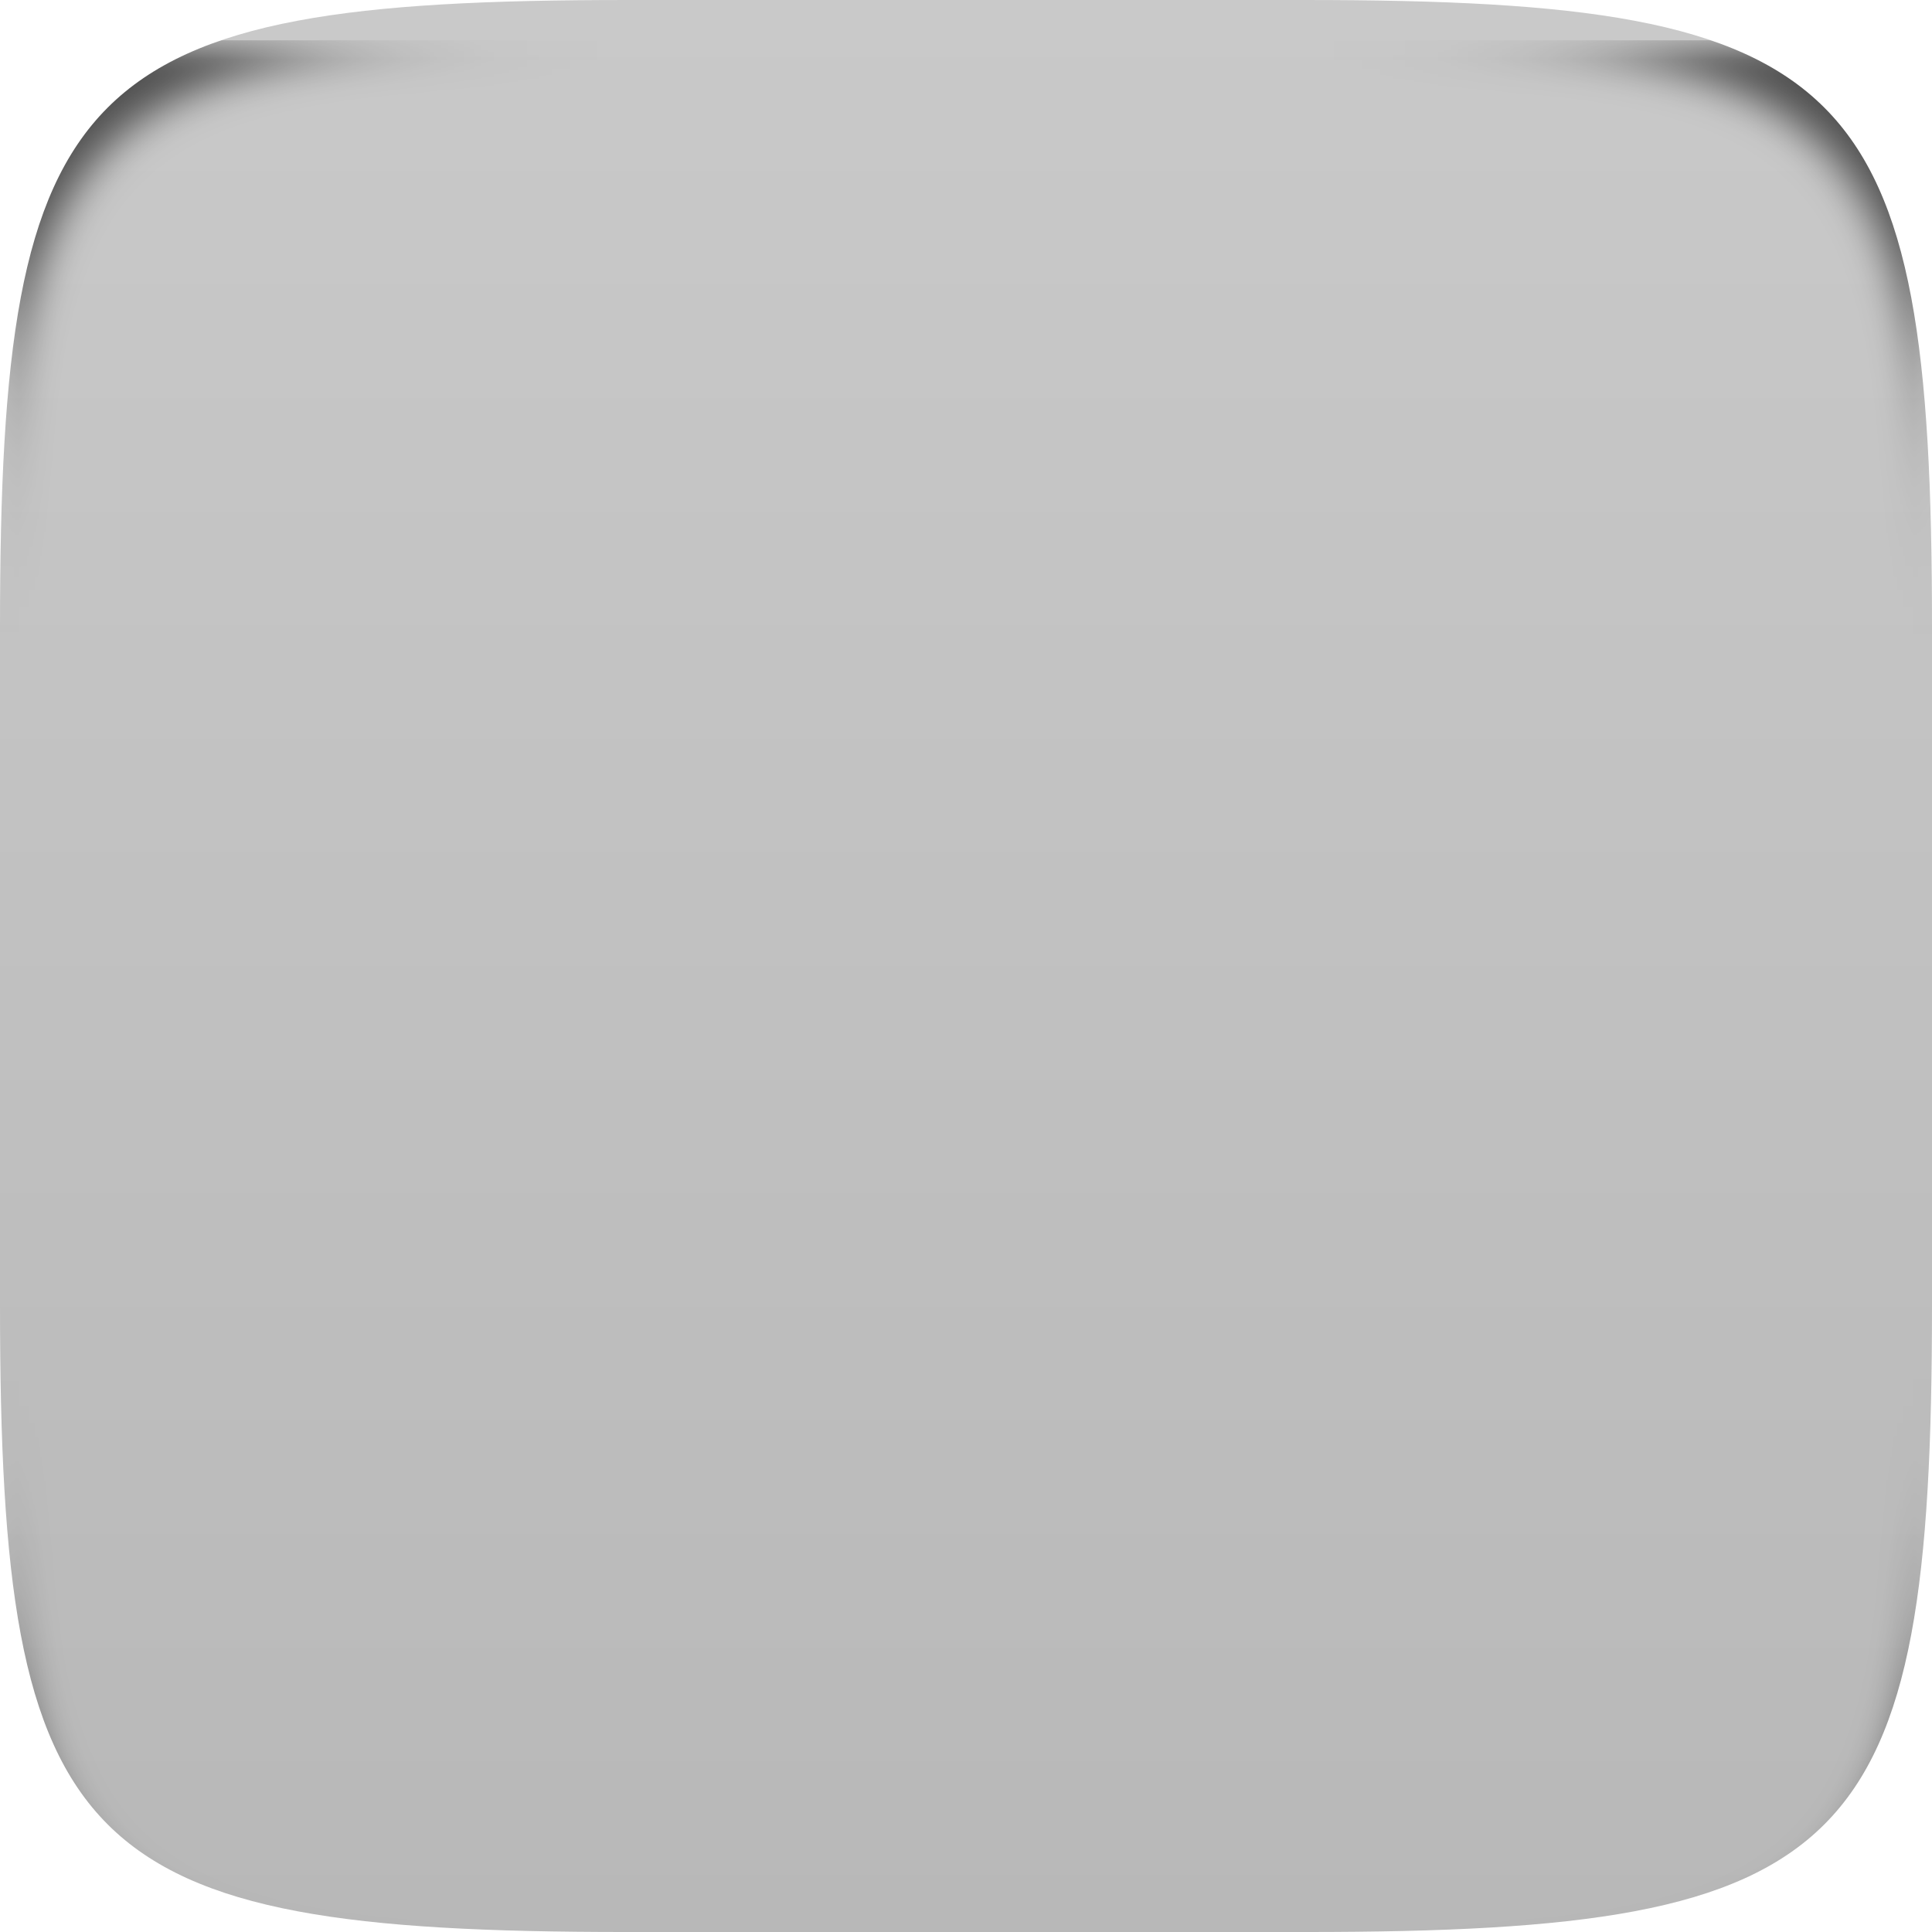
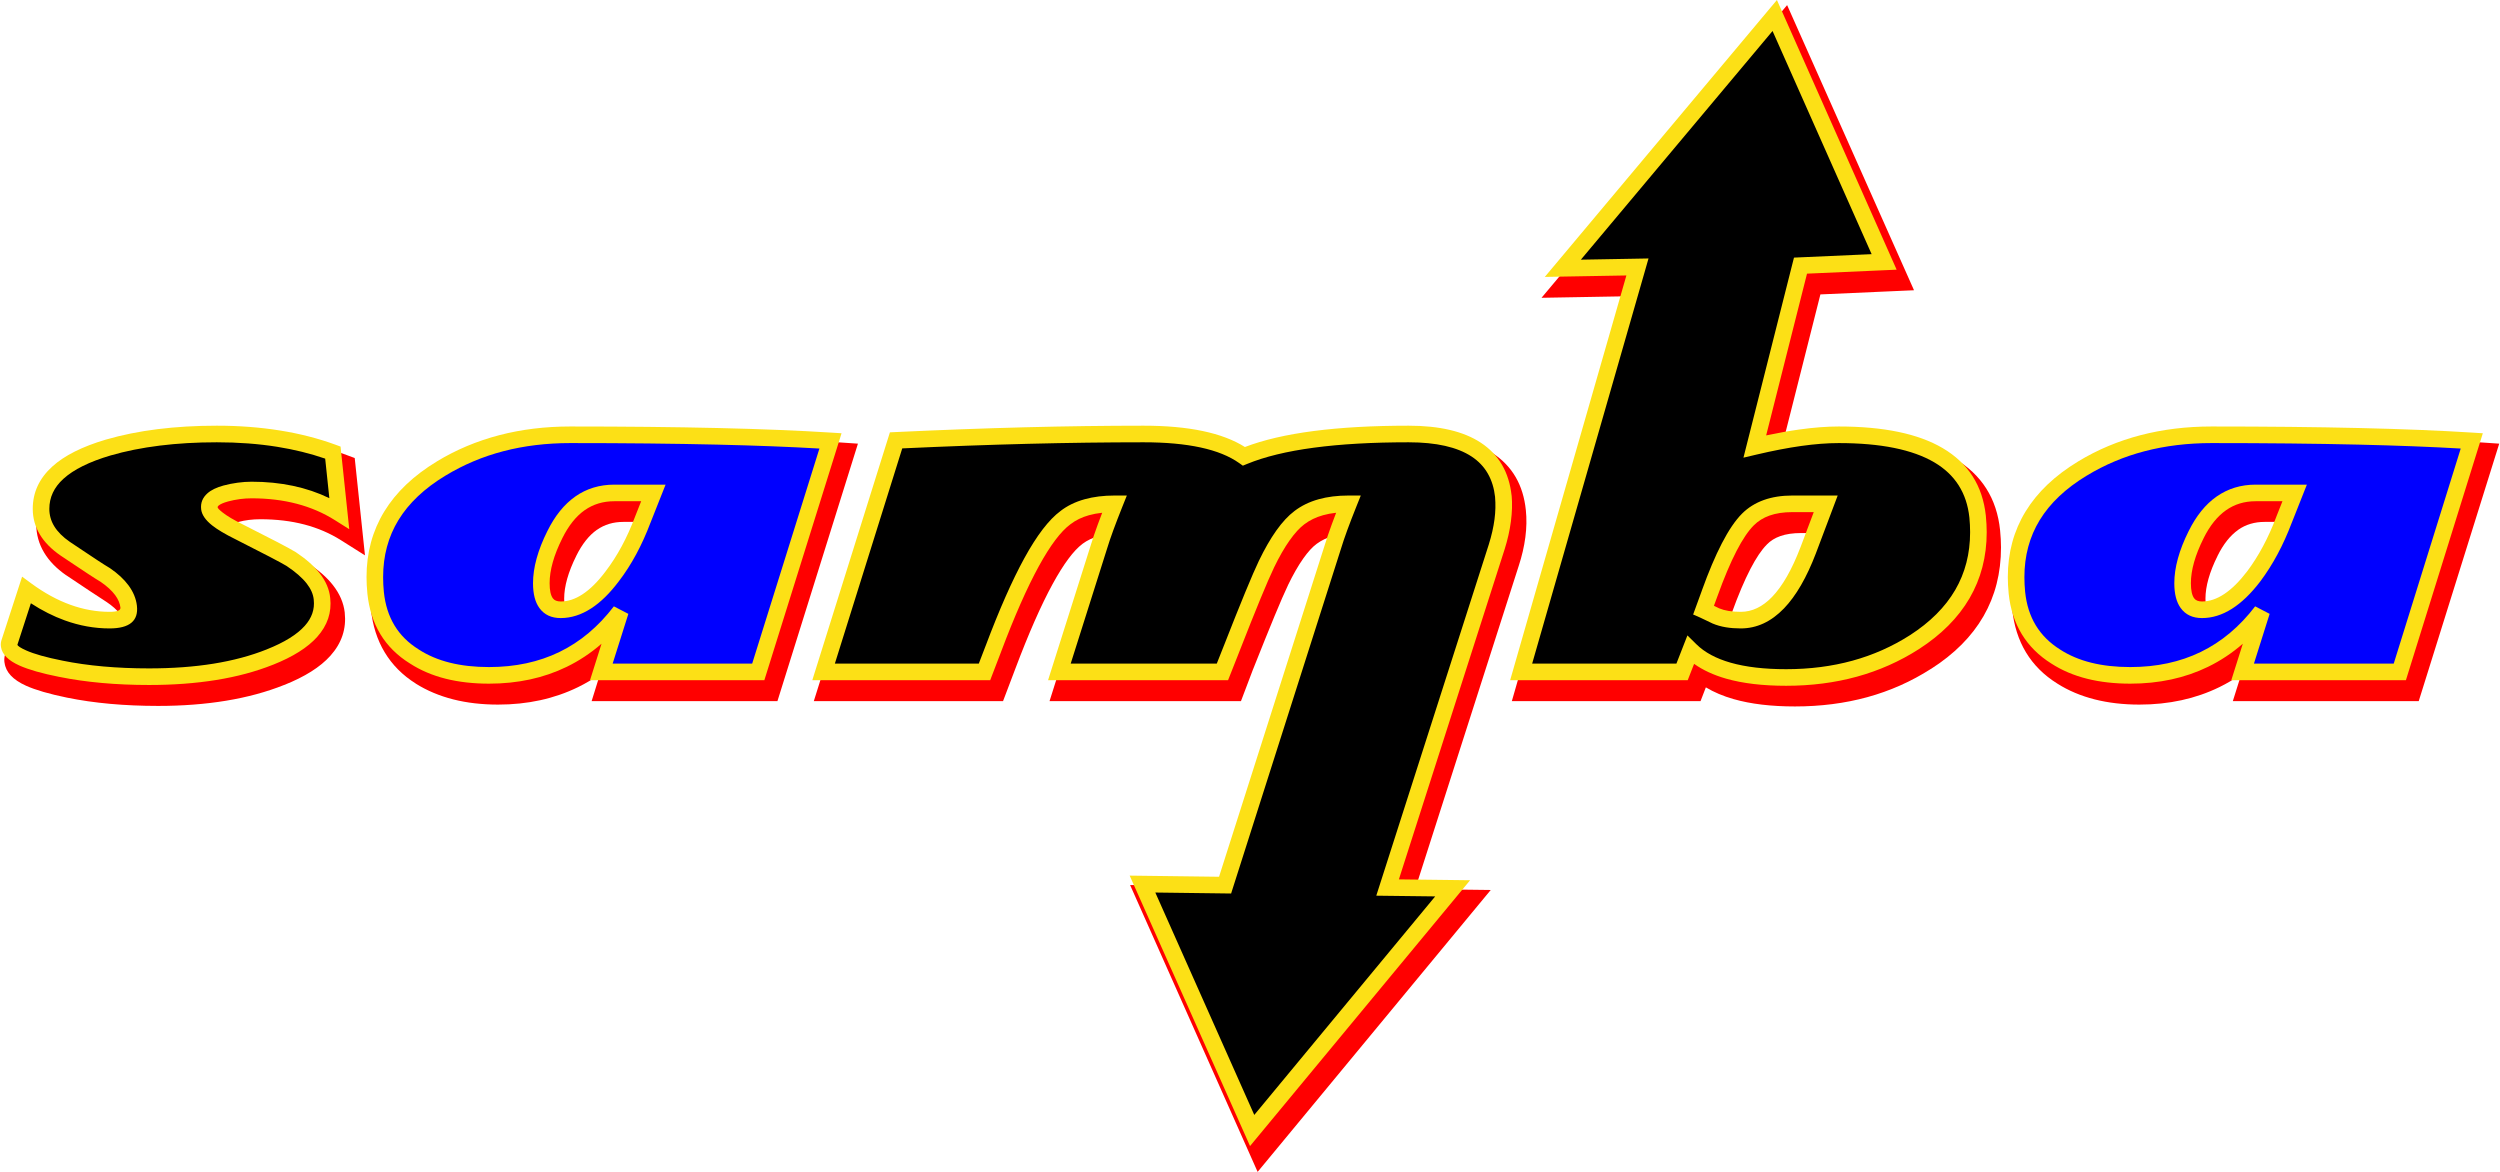
- <svg xmlns="http://www.w3.org/2000/svg" xmlns:xlink="http://www.w3.org/1999/xlink" width="96" height="96" id="svg6517" version="1.1">
-   <defs id="defs6519">
-     <linearGradient xlink:href="#Background" id="linearGradient6461" gradientUnits="userSpaceOnUse" x1="0" y1="970.295" x2="144" y2="970.295" gradientTransform="matrix(0,-0.6666667,0.6660448,0,-866.2599,731.2908)" />
-     <linearGradient id="Background">
-       <stop id="stop4178" offset="0" style="stop-color:#b8b8b8;stop-opacity:1" />
-       <stop id="stop4180" offset="1" style="stop-color:#c9c9c9;stop-opacity:1" />
-     </linearGradient>
-     <filter style="color-interpolation-filters:sRGB;" id="filter1121">
-       <feFlood flood-opacity="0.6" flood-color="rgb(0,0,0)" result="flood" id="feFlood1123" />
-       <feComposite in="flood" in2="SourceGraphic" operator="out" result="composite1" id="feComposite1125" />
-       <feGaussianBlur in="composite1" stdDeviation="1" result="blur" id="feGaussianBlur1127" />
-       <feOffset dx="0" dy="2" result="offset" id="feOffset1129" />
-       <feComposite in="offset" in2="SourceGraphic" operator="atop" result="composite2" id="feComposite1131" />
-     </filter>
-     <filter style="color-interpolation-filters:sRGB;" id="filter950">
-       <feFlood flood-opacity="0.25" flood-color="rgb(0,0,0)" result="flood" id="feFlood952" />
-       <feComposite in="flood" in2="SourceGraphic" operator="in" result="composite1" id="feComposite954" />
-       <feGaussianBlur in="composite1" stdDeviation="1" result="blur" id="feGaussianBlur956" />
-       <feOffset dx="0" dy="1" result="offset" id="feOffset958" />
-       <feComposite in="SourceGraphic" in2="offset" operator="over" result="composite2" id="feComposite960" />
-     </filter>
-     <clipPath clipPathUnits="userSpaceOnUse" id="clipPath873">
-       <g transform="matrix(0,-0.6666667,0.6660448,0,-258.2599,677)" id="g875" style="fill:#ff00ff;fill-opacity:1;stroke:none;display:inline">
-         <path style="fill:#ff00ff;fill-opacity:1;stroke:none;display:inline" d="m 46.703,898.228 50.595,0 C 138.162,898.228 144,904.065 144,944.926 l 0,50.738 c 0,40.861 -5.838,46.698 -46.703,46.698 l -50.595,0 C 5.838,1042.362 0,1036.525 0,995.664 L 0,944.926 C 0,904.065 5.838,898.228 46.703,898.228 Z" id="path877" />
-       </g>
-     </clipPath>
-     <filter id="filter891">
-       <feGaussianBlur stdDeviation="0.72" id="feGaussianBlur893" />
-     </filter>
+ <svg xmlns="http://www.w3.org/2000/svg" version="1.0" width="800" height="375" viewBox="0 0 400.101 187.664" id="svg2" xml:space="preserve">
+   <defs id="defs4">
+     <style type="text/css" id="style6" />
  </defs>
-   <g id="layer1" transform="translate(268,-635.2908)" style="display:inline">
-     <path style="fill:url(#linearGradient6461);fill-opacity:1;stroke:none;display:inline;filter:url(#filter1121)" d="m -268,700.156 0,-33.73 c 0,-27.243 3.888,-31.135 31.103,-31.135 l 33.794,0 c 27.215,0 31.103,3.892 31.103,31.135 l 0,33.73 c 0,27.243 -3.888,31.135 -31.103,31.135 l -33.794,0 C -264.112,731.291 -268,727.399 -268,700.156 Z" id="path6455" />
-   </g>
-   <g id="layer3" style="display:inline" />
-   <g id="layer2" style="display:none">
-     <g style="display:inline" transform="translate(-340,-581)" id="g4394" clip-path="none">
-       <g id="g855">
-         <g id="g870" clip-path="url(#clipPath873)" style="opacity:0.6;filter:url(#filter891)">
-           <path transform="matrix(1.499999,0,0,1.499999,-29.99979,-237.5428)" d="m 264,552.362 a 12,12 0 1 1 -24,0 A 12,12 0 1 1 264,552.362 Z" id="path844" style="color:#000000;fill:#000000;fill-opacity:1;fill-rule:nonzero;stroke:none;stroke-width:4;marker:none;visibility:visible;display:inline;overflow:visible;enable-background:accumulate" />
-         </g>
-         <g id="g862">
-           <path style="color:#000000;fill:#f5f5f5;fill-opacity:1;fill-rule:nonzero;stroke:none;stroke-width:4;marker:none;visibility:visible;display:inline;overflow:visible;enable-background:accumulate" id="path4398" d="m 264,552.362 a 12,12 0 1 1 -24,0 A 12,12 0 1 1 264,552.362 Z" transform="matrix(1.499999,0,0,1.499999,-29.99979,-238.5428)" />
-           <path transform="matrix(1.25,0,0,1.25,33,-100.4527)" d="m 264,552.362 a 12,12 0 1 1 -24,0 A 12,12 0 1 1 264,552.362 Z" id="path4400" style="color:#000000;fill:#dd4814;fill-opacity:1;fill-rule:nonzero;stroke:none;stroke-width:4;marker:none;visibility:visible;display:inline;overflow:visible;enable-background:accumulate" />
-           <path style="color:#000000;fill:#f5f5f5;fill-opacity:1;fill-rule:nonzero;stroke:none;stroke-width:3;marker:none;visibility:visible;display:inline;overflow:visible;enable-background:accumulate" id="path4459" d="m 669.817,595.777 c -0.391,0.226 -3.626,-1.903 -4.076,-1.951 -0.449,-0.047 -4.057,1.363 -4.392,1.061 -0.336,-0.302 0.69,-4.037 0.596,-4.479 -0.094,-0.442 -2.55,-3.437 -2.366,-3.85 0.184,-0.413 4.053,-0.592 4.444,-0.818 0.391,-0.226 2.481,-3.487 2.93,-3.44 0.449,0.047 1.815,3.671 2.151,3.974 0.336,0.302 4.083,1.282 4.177,1.724 0.094,0.442 -2.931,2.861 -3.115,3.274 C 669.982,591.684 670.209,595.551 669.817,595.777 Z" transform="matrix(1.511423,-0.1636638,0.1636638,1.511423,-755.3735,-191.9365)" />
-         </g>
-       </g>
-     </g>
+   <g id="g7160">
+     <path d="M 58.321,88.933 L 54.471,86.505 C 52.708,85.395 50.765,84.559 48.637,83.999 C 46.49,83.434 44.137,83.152 41.572,83.152 C 40.307,83.152 39.133,83.297 38.052,83.585 L 38.07,83.585 C 37.839,83.647 37.64,83.711 37.472,83.774 C 37.483,83.782 37.494,83.791 37.505,83.8 C 38.175,84.334 39.195,84.944 40.562,85.638 C 42.993,86.842 44.858,87.785 46.149,88.462 C 47.579,89.213 48.571,89.774 49.131,90.152 C 50.87,91.275 52.214,92.456 53.181,93.687 C 54.278,95.085 54.905,96.552 55.081,98.079 L 55.081,98.096 C 55.365,100.688 54.6,102.991 52.776,105.023 C 51.16,106.826 48.69,108.38 45.362,109.702 L 45.371,109.692 C 42.565,110.815 39.466,111.655 36.079,112.214 C 32.712,112.768 29.084,113.046 25.201,113.046 C 19.803,113.045 14.936,112.604 10.6,111.718 C 7.747,111.13 5.561,110.497 4.046,109.812 C 1.939,108.86 0.79,107.634 0.606,106.121 L 0.62,106.246 C 0.544,105.87 0.546,105.521 0.606,105.162 L 0.606,105.153 C 0.647,104.903 0.714,104.685 0.8,104.463 L 3.453,96.252 L 4.402,93.314 L 6.87,95.153 C 8.842,96.622 10.84,97.716 12.851,98.442 C 14.845,99.162 16.853,99.517 18.865,99.517 C 19.416,99.516 19.726,99.911 19.712,99.753 L 19.729,99.821 C 19.669,99.315 19.45,98.808 19.067,98.298 C 18.591,97.664 17.876,97.026 16.913,96.379 L 16.948,96.405 C 16.327,96.006 15.44,95.425 14.278,94.656 C 13.435,94.097 12.198,93.272 10.492,92.127 L 10.449,92.109 C 8.925,91.042 7.761,89.852 6.956,88.516 C 6.105,87.104 5.679,85.578 5.679,83.914 C 5.679,81.051 6.817,78.579 9.098,76.505 C 11.138,74.65 14.116,73.151 18.038,72.015 C 20.662,71.251 23.475,70.684 26.465,70.311 C 29.461,69.937 32.659,69.75 36.044,69.75 C 39.672,69.75 43.116,70.009 46.369,70.529 C 49.61,71.048 52.624,71.828 55.405,72.874 L 56.681,73.354 L 56.824,74.716 L 57.845,84.412 L 58.321,88.933 L 58.321,88.933 z M 53.024,80.813 L 52.576,76.556 C 50.421,75.835 48.12,75.281 45.677,74.89 C 42.713,74.414 39.5,74.18 36.044,74.18 C 32.832,74.179 29.814,74.356 27.001,74.706 C 24.193,75.056 21.611,75.572 19.267,76.254 C 16.013,77.196 13.617,78.372 12.075,79.775 C 10.763,80.967 10.109,82.349 10.109,83.914 C 10.109,84.76 10.321,85.529 10.745,86.233 C 11.216,87.012 11.965,87.757 12.992,88.476 L 12.949,88.459 C 14.202,89.3 15.481,90.152 16.718,90.97 C 17.839,91.713 18.711,92.283 19.336,92.685 L 19.37,92.711 C 20.746,93.636 21.818,94.615 22.596,95.651 C 23.467,96.809 23.971,98.025 24.124,99.303 L 24.141,99.372 C 24.41,102.421 22.651,103.946 18.865,103.946 C 16.343,103.946 13.838,103.505 11.363,102.612 C 9.815,102.052 8.278,101.314 6.755,100.394 L 5.05,105.67 C 5.16,105.673 5.42,105.581 5.863,105.781 C 7.101,106.34 8.976,106.876 11.482,107.393 C 15.479,108.208 20.052,108.617 25.201,108.617 C 28.891,108.617 32.282,108.362 35.369,107.853 C 38.433,107.348 41.22,106.595 43.727,105.592 L 43.735,105.582 C 46.403,104.523 48.314,103.355 49.472,102.064 C 50.422,101.004 50.826,99.84 50.686,98.563 L 50.686,98.58 C 50.605,97.877 50.28,97.157 49.703,96.421 C 49.029,95.562 48.037,94.706 46.714,93.854 L 46.663,93.819 C 46.282,93.559 45.431,93.084 44.107,92.389 C 42.626,91.612 40.794,90.684 38.596,89.595 L 38.579,89.586 C 36.93,88.75 35.655,87.979 34.754,87.26 C 33.494,86.256 32.795,85.209 32.656,84.098 L 32.656,84.088 C 32.502,82.802 32.935,81.698 33.943,80.788 L 33.935,80.787 C 34.634,80.155 35.629,79.661 36.91,79.311 L 36.927,79.311 C 38.397,78.919 39.946,78.723 41.572,78.723 C 44.492,78.722 47.221,79.057 49.762,79.726 C 50.889,80.021 51.977,80.385 53.024,80.813 L 53.024,80.813 z " style="fill:#ff0000;fill-opacity:1" id="_46845672" />
+     <path d="M 106.319,86.487 C 105.638,88.267 104.864,89.951 104.009,91.534 C 103.132,93.159 102.172,94.669 101.144,96.064 L 101.126,96.098 C 99.634,98.065 98.08,99.569 96.465,100.604 C 94.717,101.724 92.919,102.288 91.069,102.288 C 87.552,102.287 85.793,100.146 85.793,95.863 C 85.793,93.225 86.594,90.255 88.195,87.053 L 88.195,87.061 C 89.469,84.489 91.045,82.544 92.934,81.219 L 92.934,81.21 C 94.897,79.833 97.148,79.148 99.702,79.148 L 109.126,79.148 L 107.978,82.15 L 106.319,86.487 L 106.319,86.487 z M 102.184,84.913 L 102.694,83.577 L 99.702,83.577 C 98.088,83.577 96.682,83.998 95.477,84.843 L 95.477,84.835 C 94.198,85.731 93.094,87.124 92.157,89.016 L 92.157,89.025 C 90.868,91.605 90.222,93.909 90.222,95.864 C 90.222,97.192 90.505,97.859 91.069,97.859 C 92.063,97.859 93.066,97.532 94.077,96.884 C 95.231,96.144 96.405,94.986 97.596,93.417 L 97.579,93.451 C 98.489,92.218 99.338,90.88 100.116,89.44 C 100.872,88.039 101.565,86.53 102.184,84.913 L 102.184,84.913 z M 92.643,74.264 C 88.902,74.264 85.408,74.696 82.156,75.548 C 78.913,76.397 75.885,77.667 73.067,79.345 L 73.085,79.336 C 69.855,81.302 67.441,83.59 65.851,86.196 C 64.299,88.742 63.518,91.641 63.518,94.885 C 63.518,95.202 63.528,95.555 63.555,95.964 C 63.581,96.363 63.616,96.723 63.662,97.032 L 63.671,97.126 C 63.871,99.063 64.402,100.754 65.266,102.189 C 66.108,103.589 67.29,104.773 68.816,105.731 L 68.816,105.722 C 70.221,106.603 71.795,107.269 73.55,107.713 C 75.361,108.172 77.383,108.404 79.63,108.404 C 83.69,108.404 87.32,107.619 90.516,106.053 C 93.705,104.491 96.492,102.137 98.872,98.996 L 102.748,100.976 L 100.616,107.851 L 121.125,107.851 L 131.362,75.108 C 126.968,74.853 121.963,74.658 116.349,74.521 C 109.402,74.35 101.497,74.265 92.643,74.264 L 92.643,74.264 z M 92.643,69.836 C 101.566,69.836 109.505,69.921 116.454,70.091 C 123.497,70.263 129.503,70.518 134.462,70.856 L 137.265,71.047 L 136.427,73.728 L 124.86,110.724 L 124.373,112.28 L 94.619,112.28 L 95.507,109.417 L 95.959,107.958 C 94.842,108.743 93.673,109.435 92.454,110.033 C 88.646,111.897 84.37,112.834 79.63,112.834 C 77.03,112.833 74.651,112.555 72.477,112.005 C 70.244,111.438 68.245,110.595 66.462,109.477 L 66.462,109.468 C 64.344,108.138 62.684,106.463 61.476,104.456 C 60.276,102.461 59.544,100.163 59.276,97.577 L 59.284,97.672 C 59.203,97.13 59.153,96.66 59.125,96.241 C 59.099,95.832 59.088,95.376 59.088,94.885 C 59.088,90.824 60.089,87.158 62.079,83.895 C 64.041,80.678 66.946,77.899 70.783,75.565 L 70.8,75.555 C 73.978,73.663 77.392,72.232 81.049,71.274 C 84.696,70.318 88.559,69.836 92.643,69.836 L 92.643,69.836 z " style="fill:#ff0000;fill-opacity:1" id="_46792160" />
+     <path d="M 369.147,86.504 L 369.155,86.487 C 368.466,88.289 367.691,89.991 366.828,91.595 C 365.959,93.208 365.005,94.706 363.962,96.09 L 363.962,96.098 C 362.473,98.061 360.919,99.564 359.311,100.601 C 357.569,101.723 355.779,102.288 353.947,102.288 C 350.378,102.287 348.629,100.146 348.629,95.864 C 348.629,93.225 349.429,90.255 351.031,87.053 L 351.031,87.061 C 352.309,84.479 353.884,82.532 355.77,81.21 L 355.77,81.219 C 357.74,79.836 359.992,79.148 362.537,79.148 L 372.031,79.148 L 370.847,82.167 L 369.147,86.504 L 369.147,86.504 z M 365.02,84.913 L 365.028,84.896 L 365.545,83.577 L 362.537,83.577 C 360.916,83.577 359.509,83.996 358.313,84.835 L 358.313,84.843 C 357.03,85.743 355.925,87.133 354.993,89.016 L 354.994,89.025 C 353.704,91.605 353.058,93.909 353.058,95.864 C 353.059,97.192 353.35,97.859 353.947,97.859 C 354.921,97.859 355.914,97.531 356.923,96.881 C 358.07,96.142 359.241,94.985 360.432,93.417 L 360.432,93.425 C 361.344,92.215 362.177,90.907 362.935,89.501 C 363.698,88.086 364.391,86.556 365.02,84.913 L 365.02,84.913 z M 355.478,74.264 C 351.752,74.264 348.269,74.693 345.033,75.538 C 341.784,76.388 338.754,77.66 335.945,79.345 L 335.954,79.345 C 332.715,81.304 330.307,83.583 328.726,86.176 C 327.171,88.725 326.396,91.631 326.396,94.885 C 326.396,95.663 326.433,96.4 326.506,97.135 L 326.507,97.126 C 326.706,99.05 327.238,100.739 328.111,102.18 C 328.964,103.586 330.152,104.771 331.685,105.722 L 331.702,105.73 C 333.083,106.607 334.657,107.271 336.419,107.717 C 338.228,108.173 340.245,108.404 342.466,108.404 C 346.525,108.404 350.153,107.619 353.353,106.056 C 356.554,104.49 359.356,102.132 361.759,98.987 L 365.627,100.985 L 363.468,107.851 L 383.96,107.851 L 394.198,75.108 C 389.804,74.853 384.799,74.658 379.185,74.521 C 372.237,74.35 364.333,74.265 355.478,74.264 L 355.478,74.264 z M 355.478,69.836 C 364.403,69.836 372.341,69.921 379.289,70.091 C 386.334,70.263 392.338,70.518 397.298,70.856 L 400.101,71.047 L 399.262,73.728 L 387.697,110.724 L 387.209,112.28 L 357.439,112.28 L 358.342,109.409 L 358.797,107.965 C 357.679,108.748 356.509,109.439 355.29,110.035 C 351.478,111.898 347.203,112.834 342.466,112.834 C 339.894,112.833 337.518,112.556 335.346,112.008 C 333.113,111.443 331.105,110.595 329.332,109.468 L 329.35,109.477 C 327.202,108.143 325.529,106.474 324.322,104.481 C 323.115,102.488 322.382,100.182 322.112,97.577 L 322.112,97.568 C 322.015,96.603 321.967,95.723 321.967,94.885 C 321.967,90.816 322.961,87.144 324.955,83.874 C 326.913,80.661 329.817,77.886 333.67,75.556 L 333.679,75.555 C 336.843,73.657 340.26,72.223 343.926,71.265 C 347.557,70.315 351.409,69.836 355.478,69.836 L 355.478,69.836 z " style="fill:#ff0000;fill-opacity:1" id="_46998616" />
+     <path d="M 299.711,42.34 L 284.907,9.077 L 256.37,43.087 L 263.509,42.961 L 266.497,42.907 L 265.673,45.781 L 247.856,107.851 L 269.175,107.851 L 269.99,105.74 L 271.2,102.599 L 273.598,104.962 C 274.814,106.162 276.52,107.073 278.708,107.699 C 281.052,108.369 283.923,108.702 287.315,108.702 C 291.03,108.702 294.504,108.26 297.743,107.371 C 300.96,106.489 303.944,105.166 306.702,103.401 L 306.702,103.392 C 312.825,99.488 315.887,94.243 315.887,87.657 C 315.887,86.876 315.85,86.099 315.776,85.364 L 315.776,85.372 C 315.406,81.749 313.689,79.033 310.626,77.229 C 307.274,75.254 302.311,74.265 295.734,74.265 C 292.192,74.264 287.9,74.88 282.858,76.109 L 279.297,76.978 L 280.193,73.428 L 287.507,44.469 L 287.913,42.864 L 289.559,42.791 L 299.711,42.34 L 299.711,42.34 z M 305.064,43.51 L 306.385,46.481 L 303.143,46.624 L 291.394,47.146 L 285.363,71.024 C 289.288,70.231 292.746,69.836 295.734,69.836 C 303.096,69.836 308.801,71.033 312.858,73.422 C 317.213,75.986 319.649,79.822 320.171,84.923 L 320.171,84.931 C 320.268,85.896 320.316,86.82 320.316,87.657 C 320.316,95.866 316.574,102.358 309.09,107.129 L 309.09,107.12 C 305.937,109.139 302.543,110.646 298.902,111.645 C 295.284,112.637 291.423,113.131 287.315,113.131 C 283.52,113.131 280.245,112.741 277.497,111.955 C 275.826,111.477 274.343,110.85 273.051,110.074 L 272.747,110.862 L 272.2,112.28 L 241.981,112.28 L 242.791,109.46 L 260.591,47.443 L 251.587,47.602 L 246.736,47.688 L 249.857,43.969 L 283.791,3.53 L 286.064,0.819 L 287.502,4.048 L 305.064,43.51 L 305.064,43.51 z M 292.955,91.326 L 292.955,91.334 C 291.428,95.345 289.657,98.385 287.649,100.464 C 285.403,102.789 282.879,103.946 280.085,103.946 C 278.24,103.946 276.661,103.684 275.301,103.161 L 275.05,103.04 C 274.844,102.93 274.496,102.762 274.15,102.594 C 273.838,102.443 273.524,102.291 273.094,102.062 L 271.401,101.159 L 272.056,99.363 L 273.034,96.684 L 273.026,96.693 C 274.12,93.648 275.201,91.104 276.266,89.055 C 277.396,86.882 278.529,85.231 279.668,84.092 L 279.65,84.118 C 280.724,83.015 282.006,82.209 283.501,81.681 C 284.924,81.178 286.518,80.934 288.292,80.934 L 296.896,80.934 L 295.761,83.928 L 292.955,91.326 L 292.955,91.326 z M 288.819,89.761 L 288.819,89.769 L 290.491,85.363 L 288.292,85.363 C 287.006,85.363 285.9,85.523 284.972,85.851 C 284.119,86.151 283.401,86.598 282.817,87.198 L 282.799,87.224 C 281.979,88.044 281.11,89.334 280.193,91.096 C 279.222,92.966 278.222,95.326 277.195,98.18 L 277.187,98.189 L 276.883,99.019 C 276.906,99.03 276.928,99.042 276.951,99.055 C 277.789,99.362 278.823,99.517 280.085,99.517 C 281.64,99.516 283.101,98.814 284.465,97.401 C 286.05,95.76 287.503,93.216 288.819,89.761 L 288.819,89.761 z " style="fill:#ff0000;fill-opacity:1" id="_46999560" />
+     <path d="M 239.83,82.141 C 239.561,79.529 238.453,77.584 236.51,76.306 C 234.354,74.888 231.144,74.18 226.889,74.18 C 221.059,74.179 216.008,74.459 211.738,75.026 C 207.541,75.583 204.065,76.42 201.312,77.545 L 200.191,78.003 L 199.192,77.286 C 197.793,76.28 195.897,75.521 193.513,75 C 190.999,74.45 187.976,74.18 184.45,74.18 C 172.875,74.179 160.2,74.496 146.465,75.128 L 136.22,107.851 L 157.456,107.851 L 158.314,105.587 C 160.514,99.742 162.599,95.015 164.573,91.406 C 166.652,87.606 168.653,84.985 170.582,83.544 L 170.591,83.544 C 171.794,82.654 173.195,81.979 174.792,81.533 C 176.307,81.109 177.982,80.892 179.815,80.892 L 183.128,80.892 L 181.857,83.953 C 181.309,85.274 180.849,86.457 180.467,87.512 C 180.047,88.671 179.704,89.72 179.426,90.66 L 179.417,90.704 L 173.993,107.851 L 195.557,107.851 L 196.415,105.587 L 196.424,105.553 C 197.738,102.247 198.886,99.401 199.891,96.977 C 200.86,94.641 201.608,92.915 202.14,91.807 L 202.149,91.798 C 203.106,89.815 204.049,88.168 204.982,86.849 C 205.992,85.424 207.03,84.322 208.105,83.536 L 208.097,83.544 C 209.296,82.657 210.67,81.985 212.229,81.542 C 213.738,81.112 215.417,80.892 217.278,80.892 L 220.543,80.892 L 219.329,83.928 C 218.781,85.296 218.3,86.54 217.893,87.66 C 217.491,88.765 217.153,89.764 216.889,90.66 L 216.881,90.704 L 199.573,144.878 L 199.07,146.453 L 197.428,146.427 L 187.71,146.27 L 202.413,179.342 L 229.292,146.838 L 223.46,146.767 L 220.47,146.731 L 221.384,143.877 L 238.861,89.32 L 238.861,89.312 C 239.312,87.94 239.613,86.659 239.769,85.463 C 239.921,84.296 239.94,83.189 239.83,82.141 L 239.83,82.141 z M 244.225,81.691 C 244.369,83.065 244.345,84.512 244.146,86.034 C 243.952,87.526 243.593,89.073 243.066,90.679 L 243.067,90.67 L 226.503,142.373 L 233.974,142.465 L 238.603,142.522 L 235.652,146.089 L 203.547,184.914 L 201.271,187.664 L 199.818,184.395 L 182.256,144.891 L 180.85,141.729 L 184.315,141.784 L 195.855,141.971 L 212.659,89.372 L 212.65,89.414 C 212.938,88.44 213.303,87.355 213.74,86.154 C 213.799,85.996 213.856,85.836 213.916,85.674 C 213.754,85.711 213.596,85.754 213.44,85.798 C 212.384,86.098 211.483,86.532 210.726,87.091 L 210.718,87.099 C 210.049,87.589 209.344,88.358 208.599,89.41 C 207.78,90.567 206.957,92.003 206.128,93.719 L 206.137,93.71 C 205.606,94.814 204.887,96.469 203.974,98.673 C 203.098,100.787 201.949,103.64 200.542,107.18 L 200.551,107.145 L 199.148,110.845 L 198.603,112.28 L 167.948,112.28 L 168.859,109.4 L 175.196,89.372 L 175.186,89.414 C 175.485,88.405 175.857,87.272 176.315,86.006 C 176.355,85.895 176.395,85.783 176.436,85.67 C 176.278,85.706 176.122,85.746 175.969,85.789 C 174.905,86.087 173.989,86.524 173.221,87.091 L 173.23,87.09 C 171.8,88.158 170.208,90.301 168.448,93.517 C 166.585,96.924 164.587,101.467 162.45,107.145 L 161.047,110.845 L 160.502,112.28 L 130.199,112.28 L 131.099,109.409 L 142.707,72.328 L 143.172,70.844 L 144.715,70.771 C 159.045,70.09 172.305,69.75 184.45,69.75 C 188.281,69.75 191.615,70.055 194.448,70.674 C 196.902,71.211 198.998,71.992 200.734,73.026 C 203.611,71.98 207.089,71.19 211.167,70.648 C 215.699,70.046 220.939,69.75 226.888,69.75 C 232.034,69.75 236.056,70.701 238.949,72.603 C 242.052,74.642 243.812,77.672 244.225,81.691 L 244.225,81.691 z " style="fill:#ff0000;fill-opacity:1" id="_46775592" />
+     <path d="M 54.202,82.17 C 50.29,79.704 45.612,78.471 40.169,78.471 C 38.723,78.471 37.32,78.684 36.044,79.024 C 34.173,79.535 33.28,80.3 33.408,81.405 C 33.535,82.426 35.109,83.659 38.128,85.148 C 42.763,87.486 45.527,88.932 46.505,89.527 C 49.566,91.568 51.225,93.652 51.438,95.906 C 51.863,99.732 49.099,102.837 43.103,105.219 C 37.788,107.344 31.324,108.365 23.755,108.365 C 18.525,108.364 13.762,107.94 9.595,107.089 C 4.237,106.026 1.516,104.793 1.345,103.39 C 1.303,103.177 1.345,102.965 1.43,102.752 L 4.109,94.502 C 8.446,97.692 12.912,99.307 17.419,99.307 C 19.63,99.307 20.651,98.585 20.481,97.139 C 20.268,95.353 19.035,93.652 16.739,92.079 C 15.505,91.355 13.379,89.91 10.318,87.869 C 7.724,86.083 6.448,83.957 6.448,81.49 C 6.448,77.025 10.02,73.794 17.206,71.668 C 22.181,70.222 28.007,69.499 34.599,69.499 C 41.657,69.499 47.866,70.52 53.181,72.476 L 54.202,82.17 L 54.202,82.17 z " style="fill:#000000" id="_46927288" />
+     <path d="M 55.806,84.748 L 53.495,83.292 C 49.803,80.963 45.361,79.8 40.169,79.8 C 39.512,79.799 38.883,79.844 38.289,79.924 C 37.634,80.011 36.994,80.143 36.381,80.306 L 36.392,80.306 C 35.655,80.507 35.142,80.731 34.859,80.983 C 34.76,81.071 34.715,81.162 34.726,81.255 L 34.726,81.244 C 34.744,81.389 35.005,81.66 35.509,82.058 C 36.233,82.63 37.302,83.263 38.714,83.959 L 38.725,83.964 C 41.15,85.187 43.005,86.136 44.3,86.813 C 45.699,87.544 46.661,88.07 47.196,88.396 L 47.242,88.421 C 48.883,89.515 50.164,90.643 51.083,91.822 C 52.065,93.083 52.625,94.396 52.756,95.781 L 52.756,95.76 C 53.012,98.069 52.319,100.146 50.67,101.992 C 49.146,103.696 46.788,105.184 43.591,106.454 L 43.596,106.449 C 40.849,107.547 37.809,108.36 34.481,108.897 C 31.169,109.431 27.592,109.694 23.755,109.694 C 18.451,109.694 13.599,109.258 9.33,108.387 L 9.341,108.392 C 6.569,107.842 4.454,107.237 2.984,106.576 C 1.196,105.773 0.218,104.789 0.039,103.629 C -0.049,103.166 0.02,102.739 0.173,102.33 L 2.848,94.093 L 3.415,92.346 L 4.893,93.433 C 6.956,94.95 9.046,96.092 11.151,96.852 C 13.228,97.602 15.321,97.979 17.419,97.979 C 18.635,97.979 19.216,97.749 19.163,97.289 L 19.163,97.295 C 19.083,96.626 18.802,95.961 18.317,95.304 C 17.785,94.584 17.013,93.875 15.996,93.177 C 14.957,92.561 13.393,91.517 11.25,90.084 C 10.728,89.735 10.172,89.364 9.581,88.969 L 9.565,88.958 C 8.109,87.955 7.013,86.843 6.273,85.62 C 5.502,84.344 5.12,82.968 5.12,81.49 C 5.12,78.868 6.157,76.617 8.24,74.721 C 10.18,72.953 13.043,71.517 16.833,70.396 L 16.838,70.395 C 19.407,69.65 22.173,69.092 25.126,68.724 C 28.087,68.355 31.247,68.17 34.599,68.17 C 38.159,68.169 41.528,68.429 44.697,68.937 C 47.911,69.451 50.894,70.22 53.638,71.23 L 54.413,71.515 L 54.499,72.34 L 55.52,82.035 L 55.806,84.748 L 55.806,84.748 z M 52.617,79.776 L 51.951,73.445 C 49.566,72.623 47.009,71.99 44.281,71.553 C 41.284,71.073 38.055,70.828 34.598,70.828 C 31.351,70.828 28.297,71.006 25.448,71.36 C 22.604,71.714 19.976,72.242 17.575,72.939 L 17.58,72.938 C 14.184,73.943 11.667,75.187 10.025,76.683 C 8.525,78.05 7.777,79.648 7.777,81.49 C 7.777,82.478 8.032,83.399 8.547,84.25 C 9.092,85.151 9.93,85.993 11.065,86.776 C 11.653,87.166 12.206,87.537 12.724,87.883 C 14.89,89.331 16.457,90.379 17.408,90.937 L 17.486,90.984 C 18.75,91.85 19.735,92.766 20.445,93.726 C 21.216,94.769 21.665,95.857 21.799,96.983 L 21.799,96.989 C 22.085,99.42 20.625,100.636 17.419,100.636 C 15.013,100.636 12.622,100.207 10.258,99.353 C 8.427,98.693 6.613,97.776 4.82,96.607 L 2.692,103.162 L 2.664,103.236 C 2.691,103.442 3.156,103.75 4.064,104.158 C 5.338,104.73 7.263,105.274 9.849,105.787 L 9.86,105.792 C 13.925,106.621 18.599,107.037 23.755,107.037 C 27.487,107.036 30.927,106.788 34.067,106.281 C 37.192,105.776 40.042,105.016 42.61,103.988 L 42.615,103.983 C 45.413,102.872 47.436,101.616 48.687,100.217 C 49.811,98.958 50.288,97.569 50.119,96.051 L 50.119,96.03 C 50.037,95.162 49.662,94.306 48.997,93.452 C 48.267,92.515 47.189,91.58 45.768,90.633 L 45.815,90.659 C 45.371,90.389 44.462,89.894 43.075,89.169 C 41.588,88.392 39.746,87.449 37.542,86.336 C 37.538,86.334 37.534,86.333 37.531,86.331 L 37.542,86.336 C 37.538,86.334 37.534,86.333 37.531,86.331 C 35.93,85.541 34.705,84.814 33.858,84.144 C 32.788,83.299 32.199,82.443 32.089,81.566 L 32.089,81.555 C 31.973,80.545 32.311,79.698 33.094,79 C 33.693,78.466 34.563,78.051 35.696,77.742 L 35.707,77.742 C 36.412,77.553 37.16,77.401 37.936,77.298 C 38.68,77.198 39.429,77.142 40.169,77.142 C 44.845,77.142 48.995,78.021 52.617,79.776 L 52.617,79.776 z " style="fill:#fce016" id="_47013696" />
+     <path d="M 102.806,83.234 C 101.487,86.72 99.872,89.74 97.916,92.291 C 95.237,95.864 92.472,97.649 89.666,97.649 C 87.582,97.649 86.562,96.246 86.562,93.397 C 86.562,91.1 87.285,88.507 88.73,85.616 C 90.942,81.15 94.089,78.939 98.256,78.939 L 104.506,78.939 L 102.806,83.234 L 102.806,83.234 z M 91.197,69.626 C 83.373,69.626 76.484,71.413 70.531,75.027 C 63.429,79.321 59.9,85.105 59.9,92.419 C 59.9,93.227 59.942,94.078 60.027,94.928 C 60.495,99.435 62.536,102.837 66.236,105.133 C 69.382,107.174 73.38,108.153 78.185,108.153 C 86.987,108.153 94.003,104.751 99.234,97.905 L 96.172,107.599 L 121.303,107.599 L 132.87,70.604 C 122.876,69.967 108.972,69.627 91.197,69.626 L 91.197,69.626 z " style="fill:#0000ff" id="_47054432" />
+     <path d="M 104.041,83.721 L 104.046,83.701 C 103.366,85.502 102.608,87.183 101.768,88.742 C 100.921,90.312 99.99,91.764 98.969,93.096 L 98.975,93.086 C 97.542,94.996 96.07,96.44 94.566,97.417 C 92.964,98.458 91.328,98.978 89.666,98.978 C 88.173,98.978 87.039,98.447 86.258,97.375 C 85.573,96.435 85.233,95.111 85.233,93.397 C 85.233,90.893 86.003,88.102 87.542,85.024 L 87.542,85.028 C 88.749,82.592 90.23,80.757 91.997,79.518 L 91.997,79.513 C 93.808,78.242 95.89,77.61 98.256,77.61 L 106.462,77.61 L 105.742,79.427 L 104.041,83.721 L 104.041,83.721 z M 101.565,82.767 L 101.571,82.746 L 102.552,80.267 L 98.256,80.267 C 96.454,80.267 94.879,80.742 93.523,81.693 L 93.523,81.688 C 92.122,82.67 90.924,84.173 89.919,86.202 L 89.919,86.207 C 88.567,88.911 87.891,91.308 87.891,93.397 C 87.891,94.532 88.062,95.334 88.407,95.808 C 88.657,96.15 89.076,96.321 89.666,96.321 C 90.815,96.321 91.968,95.945 93.122,95.195 C 94.368,94.387 95.614,93.154 96.857,91.497 L 96.862,91.486 C 97.797,90.266 98.652,88.933 99.432,87.486 C 100.218,86.025 100.928,84.452 101.565,82.767 L 101.565,82.767 z M 91.197,70.955 C 87.387,70.955 83.819,71.386 80.494,72.253 C 77.189,73.115 74.098,74.418 71.221,76.163 L 71.216,76.163 C 67.849,78.199 65.34,80.571 63.684,83.281 C 62.046,85.962 61.229,89.007 61.229,92.419 C 61.229,93.21 61.268,94.017 61.346,94.798 L 61.346,94.792 C 61.558,96.841 62.126,98.634 63.057,100.169 C 63.981,101.694 65.271,102.973 66.936,104.007 L 66.958,104.023 C 68.402,104.959 70.055,105.656 71.91,106.121 C 73.792,106.592 75.886,106.824 78.185,106.824 C 82.387,106.823 86.15,106.018 89.473,104.402 C 92.79,102.789 95.692,100.356 98.18,97.1 L 100.501,98.304 L 97.984,106.27 L 120.329,106.27 L 131.097,71.83 C 126.404,71.557 120.951,71.346 114.744,71.201 C 107.84,71.039 99.988,70.955 91.197,70.955 L 91.197,70.955 z M 91.197,68.298 C 100.03,68.298 107.902,68.381 114.807,68.543 C 121.884,68.709 127.934,68.956 132.953,69.276 L 134.641,69.383 L 134.136,70.998 L 122.57,107.994 L 122.278,108.929 L 94.36,108.929 L 94.906,107.2 L 96.204,103.089 C 94.485,104.583 92.624,105.818 90.625,106.789 C 86.932,108.585 82.785,109.482 78.185,109.482 C 75.679,109.482 73.371,109.223 71.267,108.696 C 69.135,108.162 67.216,107.348 65.514,106.244 L 65.535,106.259 C 63.501,104.997 61.921,103.427 60.783,101.55 C 59.652,99.685 58.964,97.522 58.709,95.063 L 58.709,95.057 C 58.618,94.138 58.571,93.244 58.571,92.419 C 58.571,88.517 59.519,85.012 61.421,81.9 C 63.305,78.817 66.112,76.149 69.846,73.89 L 69.84,73.89 C 72.917,72.022 76.247,70.624 79.83,69.689 C 83.394,68.76 87.184,68.298 91.197,68.298 L 91.197,68.298 z " style="fill:#fce016" id="_47264552" />
+     <path d="M 365.642,83.234 C 364.325,86.72 362.708,89.74 360.795,92.291 C 358.073,95.864 355.309,97.649 352.502,97.649 C 350.419,97.649 349.398,96.246 349.398,93.397 C 349.398,91.1 350.121,88.507 351.567,85.616 C 353.778,81.15 356.967,78.939 361.092,78.939 L 367.343,78.939 L 365.642,83.234 L 365.642,83.234 z M 354.033,69.626 C 346.21,69.626 339.32,71.413 333.367,75.027 C 326.266,79.321 322.736,85.105 322.736,92.419 C 322.737,93.227 322.778,94.078 322.864,94.928 C 323.331,99.435 325.415,102.837 329.072,105.133 C 332.22,107.174 336.216,108.153 341.021,108.153 C 349.824,108.153 356.84,104.751 362.07,97.905 L 359.009,107.599 L 384.183,107.599 L 395.706,70.604 C 385.714,69.967 371.808,69.627 354.033,69.626 L 354.033,69.626 z " style="fill:#0000ff" id="_47746752" />
+     <path d="M 366.877,83.721 L 366.882,83.701 C 365.521,87.302 363.844,90.431 361.853,93.086 L 361.848,93.096 C 358.86,97.017 355.745,98.978 352.502,98.978 C 351.009,98.978 349.875,98.447 349.094,97.375 C 348.409,96.435 348.069,95.111 348.069,93.397 C 348.07,90.893 348.839,88.102 350.378,85.024 L 350.378,85.028 C 351.585,82.591 353.074,80.756 354.839,79.519 C 356.657,78.245 358.744,77.61 361.092,77.61 L 369.297,77.61 L 368.578,79.427 L 366.877,83.721 L 366.877,83.721 z M 364.402,82.767 L 364.406,82.746 L 365.388,80.267 L 361.093,80.267 C 359.307,80.267 357.729,80.744 356.365,81.7 C 354.959,82.685 353.754,84.184 352.755,86.202 L 352.756,86.207 C 351.403,88.911 350.726,91.308 350.726,93.397 C 350.726,94.532 350.898,95.334 351.243,95.808 C 351.493,96.15 351.912,96.321 352.502,96.321 C 354.872,96.321 357.285,94.709 359.74,91.487 L 359.735,91.496 C 361.57,89.049 363.126,86.139 364.402,82.767 L 364.402,82.767 z M 354.033,70.955 C 350.223,70.955 346.655,71.386 343.33,72.253 C 340.025,73.115 336.934,74.418 334.057,76.163 L 334.052,76.163 C 330.685,78.199 328.176,80.571 326.52,83.281 C 324.882,85.962 324.064,89.007 324.064,92.419 C 324.064,93.21 324.104,94.017 324.181,94.798 L 324.182,94.792 C 324.394,96.843 324.968,98.633 325.898,100.162 C 326.828,101.689 328.122,102.973 329.777,104.012 L 329.793,104.023 C 331.238,104.959 332.891,105.656 334.746,106.121 C 336.628,106.592 338.721,106.824 341.021,106.824 C 345.223,106.823 348.986,106.018 352.308,104.402 C 355.626,102.789 358.528,100.356 361.016,97.1 L 363.336,98.304 L 360.82,106.27 L 383.206,106.27 L 393.935,71.83 C 389.242,71.557 383.788,71.346 377.58,71.201 C 370.676,71.039 362.825,70.955 354.033,70.955 L 354.033,70.955 z M 354.033,68.298 C 362.866,68.298 370.738,68.381 377.643,68.543 C 384.72,68.709 390.77,68.956 395.789,69.276 L 397.476,69.383 L 396.972,70.998 L 385.448,107.994 L 385.158,108.929 L 357.196,108.929 L 357.741,107.2 L 359.04,103.088 C 357.321,104.582 355.46,105.817 353.461,106.789 C 349.768,108.585 345.621,109.482 341.021,109.482 C 338.515,109.482 336.207,109.223 334.103,108.696 C 331.972,108.162 330.052,107.348 328.35,106.244 L 328.366,106.255 C 326.359,104.994 324.779,103.423 323.635,101.542 C 322.499,99.672 321.799,97.513 321.545,95.063 L 321.545,95.057 C 321.453,94.138 321.407,93.244 321.407,92.419 C 321.407,88.517 322.355,85.012 324.257,81.9 C 326.141,78.817 328.947,76.149 332.681,73.89 L 332.677,73.89 C 335.753,72.022 339.083,70.624 342.666,69.689 C 346.23,68.76 350.019,68.298 354.033,68.298 L 354.033,68.298 z " style="fill:#fce016" id="_48090368" />
+     <path d="M 301.602,41.944 L 284.083,2.482 L 250.149,42.964 L 262.098,42.751 L 243.473,107.599 L 269.242,107.599 L 270.603,104.112 C 273.579,107.046 278.682,108.493 285.911,108.493 C 293.693,108.493 300.539,106.622 306.449,102.837 C 313.254,98.458 316.697,92.589 316.697,85.232 C 316.697,84.424 316.655,83.574 316.57,82.724 C 315.635,74.006 308.235,69.627 294.33,69.627 C 290.588,69.626 286.124,70.264 280.893,71.497 L 288.207,42.539 L 301.602,41.944 L 301.602,41.944 z M 289.44,88.123 C 286.591,95.565 283.019,99.307 278.639,99.307 C 277.067,99.307 275.748,99.095 274.642,98.627 C 274.005,98.33 273.366,97.989 272.686,97.692 L 273.664,95.013 C 275.791,89.101 277.831,85.147 279.787,83.191 C 281.446,81.533 283.785,80.683 286.889,80.683 L 292.248,80.683 L 289.44,88.123 L 289.44,88.123 z " style="fill:#000000" id="_47611488" />
+     <path d="M 299.598,40.701 L 283.732,4.964 L 253.037,41.584 L 262.077,41.423 L 263.869,41.39 L 263.375,43.115 L 245.235,106.27 L 268.336,106.27 L 269.367,103.63 L 270.098,101.755 L 271.532,103.168 C 272.857,104.475 274.688,105.459 277.025,106.126 C 279.455,106.819 282.417,107.164 285.91,107.164 C 289.683,107.164 293.224,106.712 296.534,105.802 C 299.829,104.896 302.896,103.537 305.733,101.721 C 308.962,99.642 311.383,97.226 312.986,94.472 C 314.572,91.749 315.369,88.669 315.369,85.232 C 315.369,84.442 315.329,83.634 315.251,82.853 L 315.252,82.863 C 314.83,78.942 312.96,76.001 309.636,74.043 C 306.143,71.987 301.043,70.955 294.33,70.955 C 292.507,70.955 290.515,71.109 288.351,71.412 C 286.166,71.719 283.781,72.18 281.193,72.79 L 279.072,73.29 L 279.606,71.175 L 286.919,42.217 L 287.163,41.254 L 288.15,41.21 L 299.598,40.701 L 299.598,40.701 z M 302.816,41.409 L 303.604,43.186 L 301.659,43.273 L 289.251,43.823 L 282.708,69.728 C 284.561,69.334 286.321,69.02 287.988,68.786 C 290.299,68.462 292.412,68.298 294.33,68.298 C 301.512,68.298 307.059,69.453 310.975,71.76 C 315.07,74.17 317.373,77.781 317.888,82.583 L 317.889,82.594 C 317.98,83.513 318.026,84.408 318.026,85.232 C 318.026,89.14 317.107,92.663 315.28,95.801 C 313.46,98.927 310.752,101.644 307.165,103.953 C 304.092,105.921 300.779,107.391 297.229,108.366 C 293.692,109.338 289.919,109.821 285.91,109.821 C 282.176,109.821 278.971,109.443 276.298,108.68 C 274.297,108.108 272.586,107.318 271.168,106.309 L 270.477,108.082 L 270.147,108.929 L 241.709,108.929 L 242.196,107.237 L 260.325,44.112 L 250.169,44.292 L 247.26,44.345 L 249.131,42.113 L 283.064,1.631 L 284.432,-0 L 285.296,1.947 L 302.816,41.409 L 302.816,41.409 z M 290.68,88.591 L 290.68,88.596 C 289.192,92.482 287.492,95.428 285.568,97.425 C 283.509,99.563 281.203,100.636 278.639,100.636 C 277.791,100.636 276.995,100.576 276.247,100.451 C 275.486,100.323 274.782,100.124 274.128,99.847 L 274.082,99.826 C 273.735,99.664 273.511,99.554 273.285,99.443 C 272.908,99.256 272.524,99.067 272.156,98.906 L 271.014,98.407 L 271.44,97.24 L 272.418,94.561 L 272.412,94.566 C 273.492,91.566 274.558,89.047 275.611,87.012 C 276.698,84.911 277.777,83.322 278.847,82.252 C 279.815,81.285 280.979,80.554 282.354,80.064 C 283.679,79.593 285.187,79.354 286.888,79.354 L 294.164,79.354 L 293.487,81.149 L 290.68,88.591 L 290.68,88.591 z M 288.199,87.651 L 288.199,87.657 L 290.329,82.011 L 286.888,82.011 C 285.486,82.011 284.271,82.198 283.237,82.566 C 282.252,82.917 281.418,83.44 280.727,84.131 C 279.841,85.016 278.921,86.384 277.967,88.226 C 276.979,90.135 275.961,92.549 274.914,95.459 L 274.909,95.465 L 274.346,97.009 C 274.384,97.027 274.421,97.047 274.458,97.066 C 274.734,97.201 275.008,97.337 275.177,97.416 C 275.177,97.415 275.177,97.417 275.178,97.417 C 275.623,97.602 276.124,97.741 276.683,97.835 C 277.263,97.933 277.914,97.979 278.639,97.979 C 280.455,97.979 282.125,97.18 283.658,95.588 C 285.328,93.855 286.838,91.207 288.199,87.651 L 288.199,87.651 z " style="fill:#fce016" id="_46763856" />
+     <path d="M 240.624,79.492 C 239.901,72.858 234.841,69.499 225.443,69.499 C 213.664,69.499 204.862,70.689 199.078,73.071 C 195.72,70.689 190.362,69.499 183.005,69.499 C 170.929,69.499 157.746,69.839 143.374,70.52 L 131.764,107.599 L 157.533,107.599 L 158.937,103.942 C 163.274,92.418 167.101,85.403 170.503,82.894 C 172.416,81.405 175.053,80.683 178.369,80.683 C 177.264,83.446 176.414,85.743 175.861,87.571 L 169.525,107.599 L 195.635,107.599 L 197.081,103.943 C 199.759,97.097 201.63,92.546 202.693,90.335 C 204.48,86.635 206.265,84.17 207.966,82.894 C 209.922,81.405 212.516,80.683 215.833,80.683 C 214.728,83.446 213.877,85.743 213.324,87.571 L 196.059,141.746 L 182.835,141.576 L 200.398,181.036 L 232.503,142.256 L 222.084,142.128 L 239.561,87.57 C 240.497,84.594 240.837,81.873 240.624,79.491 L 240.624,79.492 z " style="fill:#000000" id="_46760488" />
+     <path d="M 239.295,79.606 L 239.305,79.632 C 238.989,76.73 237.735,74.555 235.545,73.113 C 233.236,71.593 229.868,70.828 225.442,70.828 C 213.831,70.828 205.196,71.984 199.581,74.296 L 198.907,74.573 L 198.31,74.151 C 195.185,71.935 190.083,70.828 183.004,70.828 C 171.228,70.828 158.373,71.154 144.36,71.805 L 133.57,106.27 L 156.621,106.27 L 157.696,103.47 L 157.696,103.476 C 159.887,97.651 161.954,92.959 163.908,89.399 C 165.924,85.721 167.858,83.197 169.719,81.824 L 169.687,81.845 C 170.777,80.997 172.07,80.369 173.557,79.953 C 174.993,79.551 176.6,79.354 178.369,79.354 L 180.328,79.354 L 179.599,81.175 C 179.05,82.55 178.565,83.802 178.153,84.929 C 177.754,86.02 177.412,87.027 177.132,87.955 L 177.127,87.97 L 171.337,106.27 L 194.731,106.27 L 195.845,103.455 L 195.845,103.46 C 197.161,100.095 198.302,97.24 199.267,94.897 C 200.228,92.564 200.971,90.851 201.494,89.764 L 201.499,89.759 C 202.413,87.865 203.334,86.274 204.25,84.981 C 205.22,83.611 206.199,82.564 207.171,81.835 L 207.162,81.84 C 208.275,80.992 209.561,80.365 211.03,79.953 C 212.462,79.551 214.058,79.354 215.832,79.354 L 217.792,79.354 L 217.062,81.175 C 216.512,82.55 216.028,83.802 215.616,84.929 C 215.218,86.02 214.876,87.027 214.595,87.955 L 214.59,87.97 L 197.326,142.145 L 197.026,143.086 L 196.043,143.074 L 184.887,142.93 L 200.736,178.545 L 229.707,143.55 L 222.068,143.457 L 220.274,143.435 L 220.822,141.723 L 238.299,87.166 L 238.294,87.176 C 238.738,85.764 239.039,84.426 239.205,83.171 C 239.368,81.932 239.396,80.741 239.295,79.606 L 239.295,79.606 z M 241.942,79.351 L 241.952,79.378 C 242.065,80.643 242.027,82.027 241.831,83.514 C 241.644,84.937 241.31,86.426 240.826,87.966 L 240.822,87.976 L 223.893,140.821 L 232.518,140.927 L 235.296,140.962 L 233.524,143.102 L 201.419,181.883 L 200.055,183.53 L 199.187,181.577 L 181.625,142.116 L 180.781,140.22 L 182.849,140.246 L 195.093,140.404 L 212.057,87.171 L 212.052,87.187 C 212.324,86.287 212.684,85.231 213.125,84.026 C 213.347,83.417 213.587,82.78 213.845,82.112 C 213.093,82.193 212.393,82.326 211.746,82.507 C 210.601,82.828 209.612,83.307 208.77,83.947 L 208.76,83.952 C 208.011,84.514 207.225,85.368 206.409,86.518 C 205.581,87.686 204.737,89.149 203.886,90.911 L 203.892,90.906 C 203.351,92.029 202.626,93.698 201.717,95.904 C 200.811,98.101 199.677,100.945 198.314,104.426 L 198.315,104.43 L 196.869,108.088 L 196.537,108.929 L 167.711,108.929 L 168.258,107.2 L 174.594,87.171 L 174.589,87.187 C 174.861,86.287 175.221,85.231 175.662,84.026 C 175.884,83.417 176.125,82.78 176.382,82.112 C 175.622,82.192 174.915,82.325 174.262,82.507 C 173.125,82.825 172.141,83.302 171.317,83.942 L 171.286,83.962 C 169.746,85.098 168.064,87.337 166.233,90.676 C 164.337,94.132 162.322,98.71 160.176,104.41 L 160.176,104.414 L 158.773,108.072 L 158.444,108.929 L 129.958,108.929 L 130.497,107.205 L 142.106,70.125 L 142.385,69.234 L 143.31,69.191 C 157.683,68.511 170.886,68.17 183.004,68.17 C 190.22,68.169 195.63,69.308 199.236,71.584 C 205.183,69.307 213.931,68.17 225.443,68.17 C 230.403,68.169 234.259,69.081 237.009,70.891 C 239.89,72.787 241.534,75.612 241.942,79.352 L 241.942,79.351 z " style="fill:#fce016" id="_47773920" />
  </g>
</svg>
